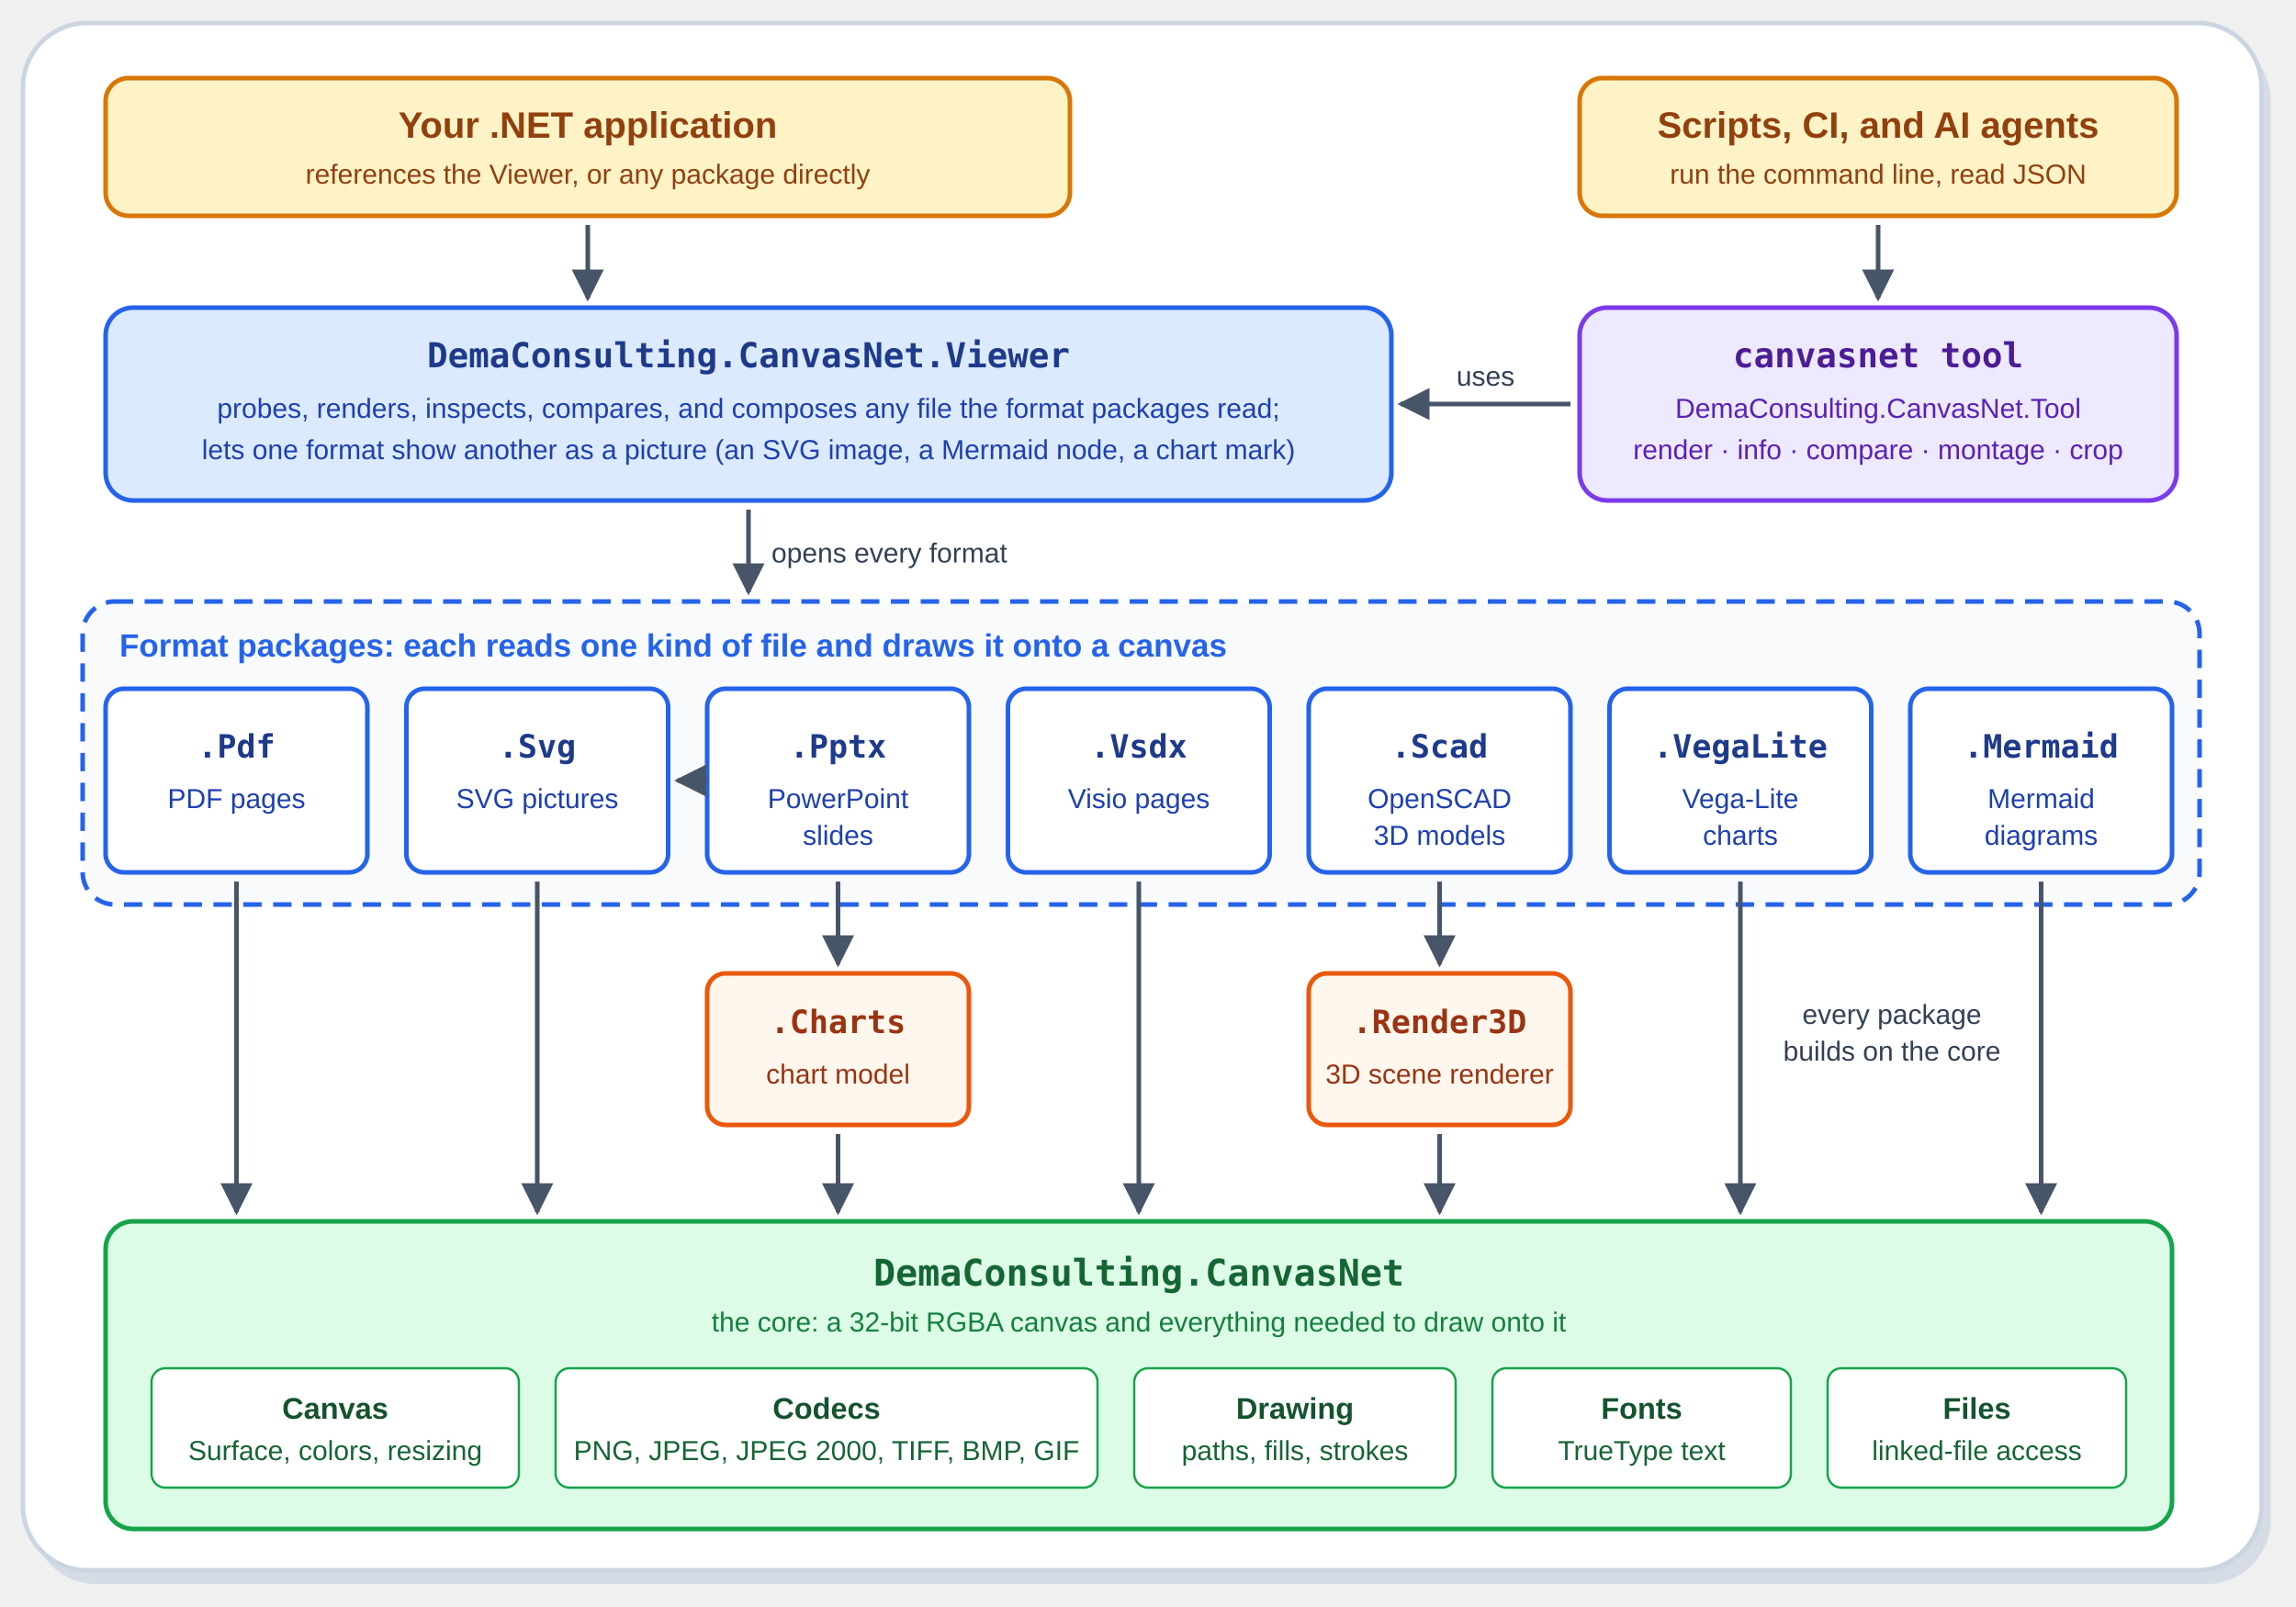
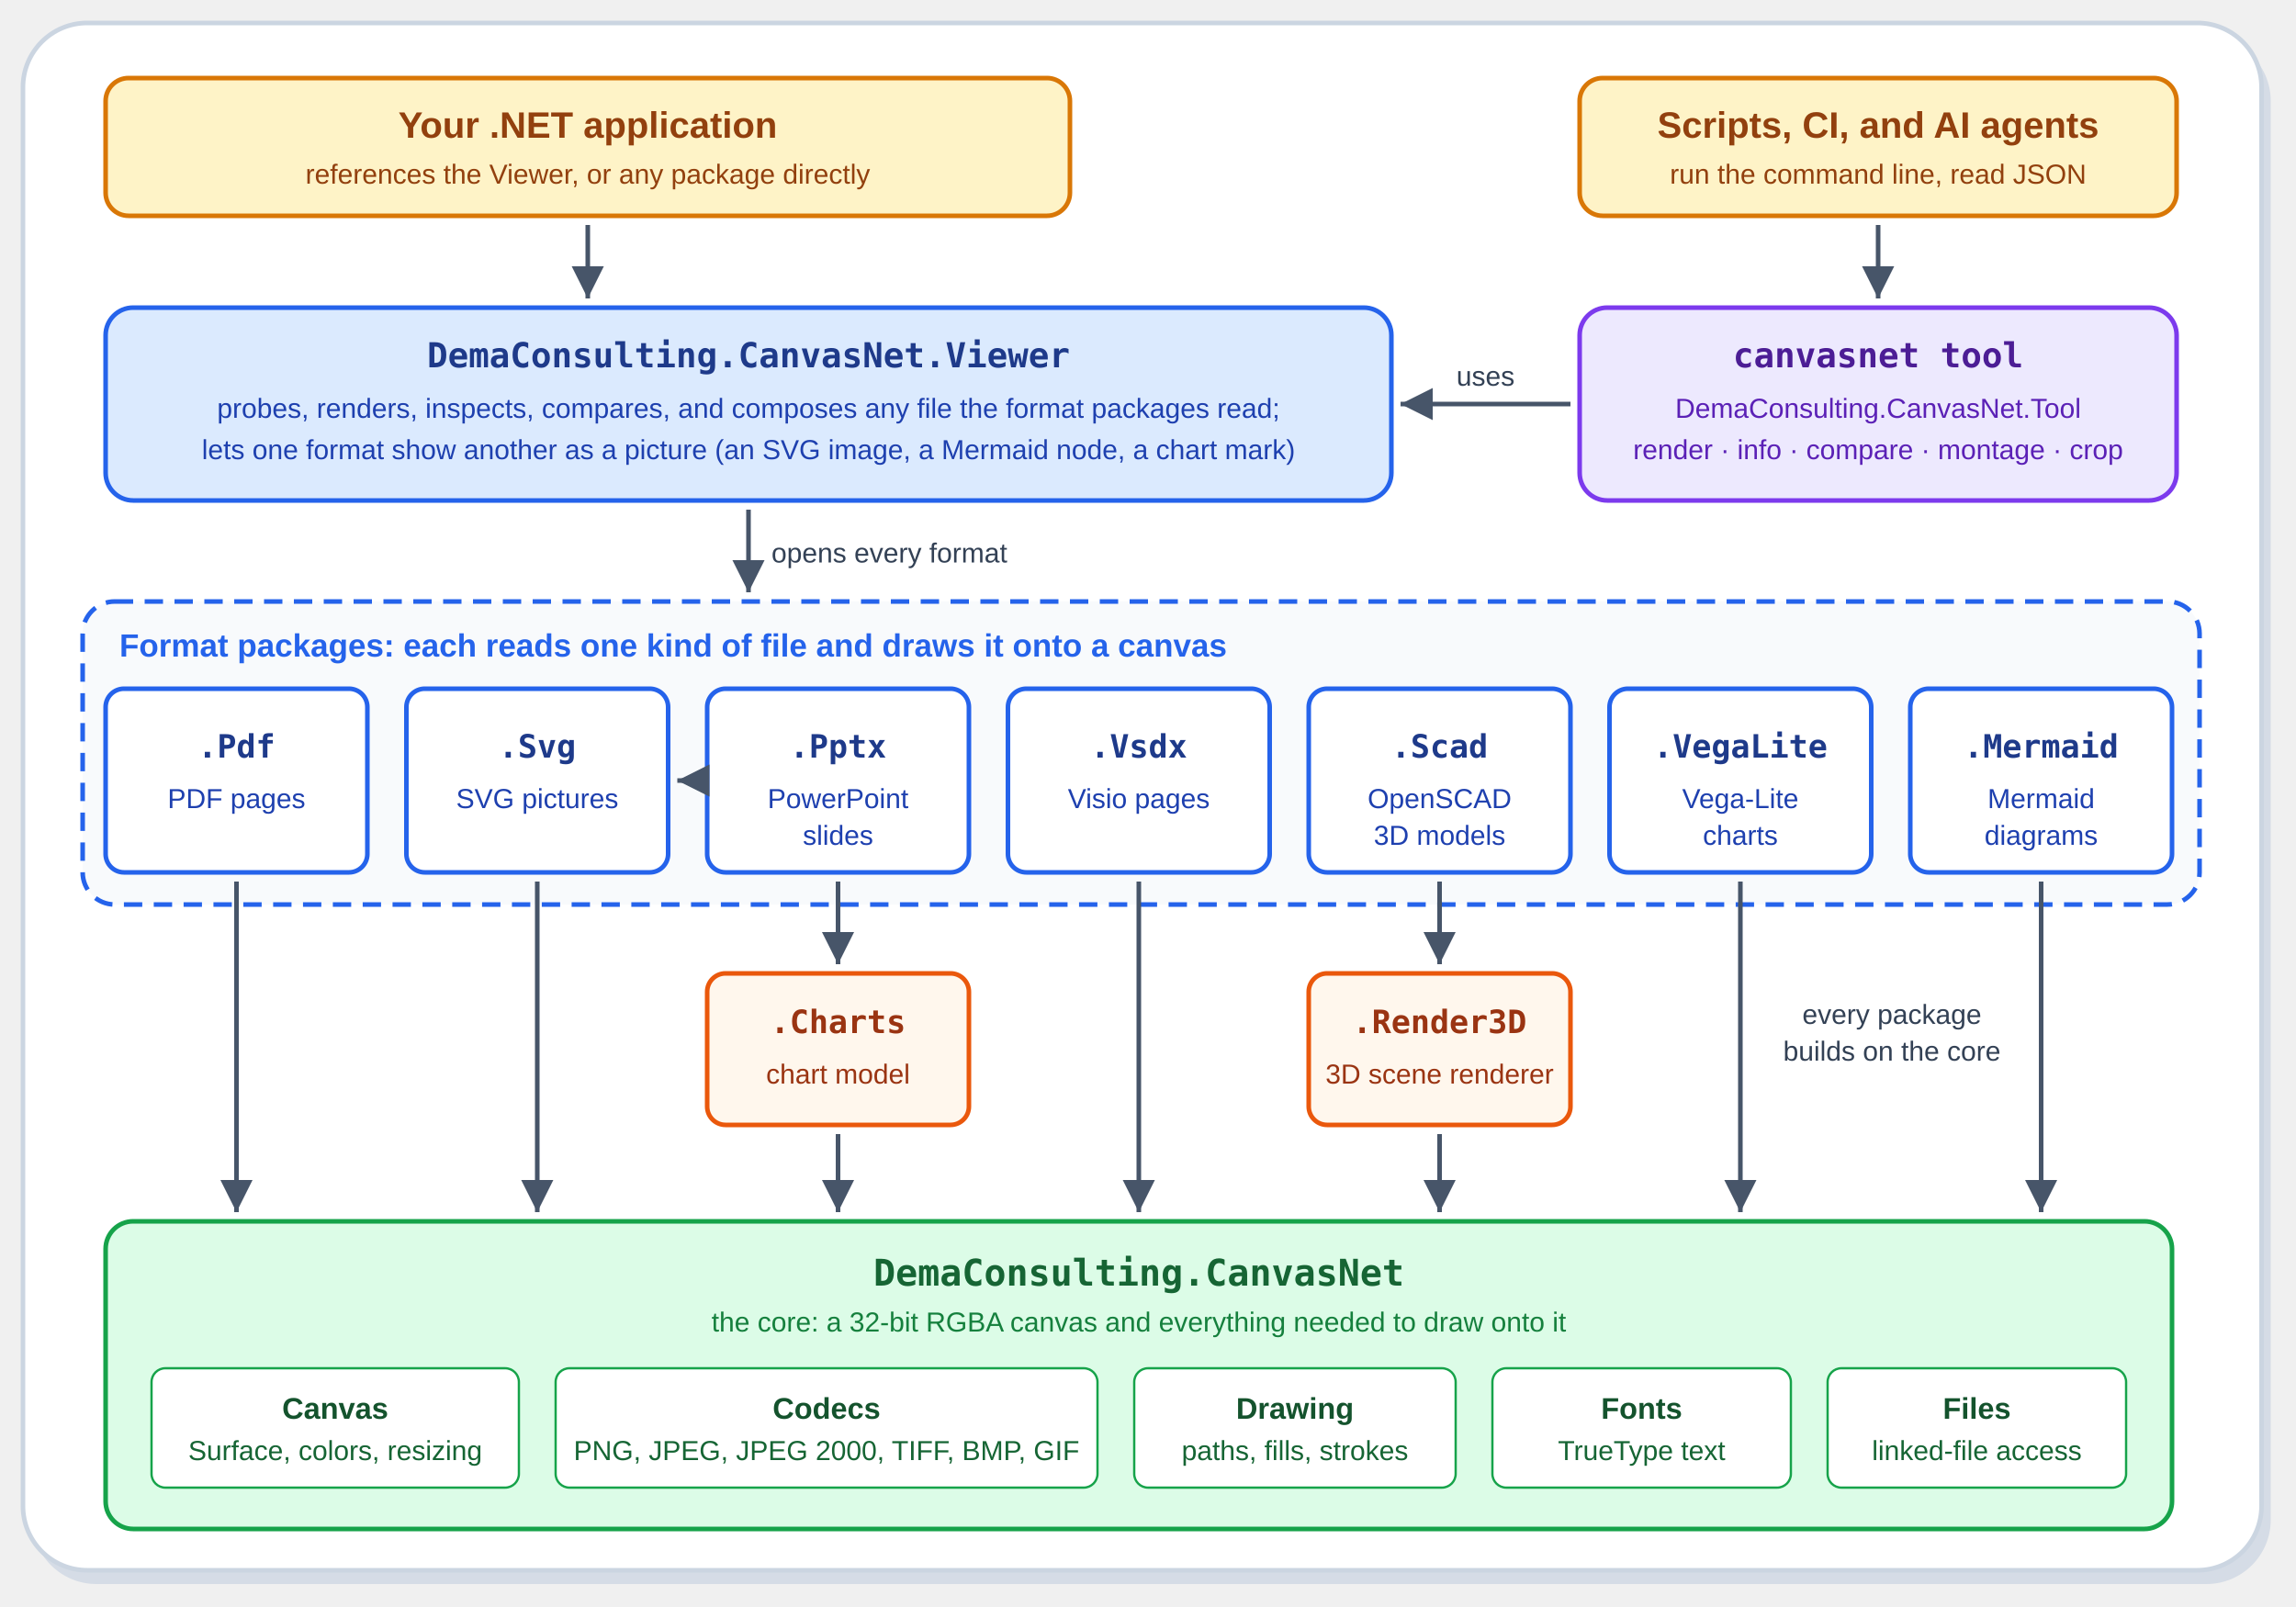
<svg xmlns="http://www.w3.org/2000/svg" width="1000" height="700" viewBox="0 0 1000 700" font-family="Segoe UI, Arial, sans-serif">
  <defs>
-     <marker id="a" viewBox="0 0 10 10" refX="9" refY="5" markerWidth="7" markerHeight="7" orient="auto-start-reverse">
+     <marker id="a" viewBox="0 0 10 10" refX="10" refY="5" markerWidth="7" markerHeight="7" orient="auto-start-reverse">
      <path d="M0,0 L10,5 L0,10 z" fill="#475569" />
    </marker>
  </defs>
  <rect x="14" y="16" width="975" height="674" rx="28" fill="#d5dce6" />
  <rect x="10" y="10" width="975" height="674" rx="28" fill="#ffffff" stroke="#cbd5e1" stroke-width="2" />
  <g transform="translate(46,34)">
    <rect x="0" y="0" width="420" height="60" rx="10" fill="#fef3c7" stroke="#d97706" stroke-width="2" />
    <text x="210" y="26" font-size="16" font-weight="600" fill="#92400e" text-anchor="middle">Your .NET application</text>
    <text x="210" y="46" font-size="12" fill="#92400e" text-anchor="middle">references the Viewer, or any package directly</text>
    <rect x="642" y="0" width="260" height="60" rx="10" fill="#fef3c7" stroke="#d97706" stroke-width="2" />
    <text x="772" y="26" font-size="16" font-weight="600" fill="#92400e" text-anchor="middle">Scripts, CI, and AI agents</text>
    <text x="772" y="46" font-size="12" fill="#92400e" text-anchor="middle">run the command line, read JSON</text>
    <line x1="210" y1="64" x2="210" y2="96" stroke="#475569" stroke-width="2" marker-end="url(#a)" />
    <line x1="772" y1="64" x2="772" y2="96" stroke="#475569" stroke-width="2" marker-end="url(#a)" />
    <rect x="0" y="100" width="560" height="84" rx="12" fill="#dbeafe" stroke="#2563eb" stroke-width="2" />
    <text x="280" y="126" font-size="15" font-family="Consolas, monospace" font-weight="600" fill="#1e3a8a" text-anchor="middle">DemaConsulting.CanvasNet.Viewer</text>
    <text x="280" y="148" font-size="12" fill="#1e40af" text-anchor="middle">probes, renders, inspects, compares, and composes any file the format packages read;</text>
    <text x="280" y="166" font-size="12" fill="#1e40af" text-anchor="middle">lets one format show another as a picture (an SVG image, a Mermaid node, a chart mark)</text>
    <rect x="642" y="100" width="260" height="84" rx="12" fill="#ede9fe" stroke="#7c3aed" stroke-width="2" />
    <text x="772" y="126" font-size="15" font-family="Consolas, monospace" font-weight="600" fill="#4c1d95" text-anchor="middle">canvasnet tool</text>
    <text x="772" y="148" font-size="12" fill="#5b21b6" text-anchor="middle">DemaConsulting.CanvasNet.Tool</text>
    <text x="772" y="166" font-size="12" fill="#5b21b6" text-anchor="middle">render · info · compare · montage · crop</text>
    <line x1="638" y1="142" x2="564" y2="142" stroke="#475569" stroke-width="2" marker-end="url(#a)" />
    <text x="601" y="134" font-size="12" fill="#334155" text-anchor="middle">uses</text>
    <line x1="280" y1="188" x2="280" y2="224" stroke="#475569" stroke-width="2" marker-end="url(#a)" />
    <text x="290" y="211" font-size="12" fill="#334155">opens every format</text>
    <rect x="-10" y="228" width="922" height="132" rx="14" fill="#f8fafc" stroke="#2563eb" stroke-width="2" stroke-dasharray="8 5" />
    <text x="6" y="252" font-size="14" font-weight="600" fill="#2563eb">Format packages: each reads one kind of file and draws it onto a canvas</text>
    <rect x="0" y="266" width="114" height="80" rx="8" fill="#ffffff" stroke="#2563eb" stroke-width="2" />
    <text x="57" y="296" font-size="14" font-family="Consolas, monospace" font-weight="600" fill="#1e3a8a" text-anchor="middle">.Pdf</text>
    <text x="57" y="318" font-size="12" fill="#1e40af" text-anchor="middle">PDF pages</text>
    <rect x="131" y="266" width="114" height="80" rx="8" fill="#ffffff" stroke="#2563eb" stroke-width="2" />
    <text x="188" y="296" font-size="14" font-family="Consolas, monospace" font-weight="600" fill="#1e3a8a" text-anchor="middle">.Svg</text>
    <text x="188" y="318" font-size="12" fill="#1e40af" text-anchor="middle">SVG pictures</text>
    <rect x="262" y="266" width="114" height="80" rx="8" fill="#ffffff" stroke="#2563eb" stroke-width="2" />
    <text x="319" y="296" font-size="14" font-family="Consolas, monospace" font-weight="600" fill="#1e3a8a" text-anchor="middle">.Pptx</text>
    <text x="319" y="318" font-size="12" fill="#1e40af" text-anchor="middle">PowerPoint</text>
    <text x="319" y="334" font-size="12" fill="#1e40af" text-anchor="middle">slides</text>
    <line x1="262" y1="306" x2="249" y2="306" stroke="#475569" stroke-width="2" marker-end="url(#a)" />
    <rect x="393" y="266" width="114" height="80" rx="8" fill="#ffffff" stroke="#2563eb" stroke-width="2" />
    <text x="450" y="296" font-size="14" font-family="Consolas, monospace" font-weight="600" fill="#1e3a8a" text-anchor="middle">.Vsdx</text>
    <text x="450" y="318" font-size="12" fill="#1e40af" text-anchor="middle">Visio pages</text>
    <rect x="524" y="266" width="114" height="80" rx="8" fill="#ffffff" stroke="#2563eb" stroke-width="2" />
    <text x="581" y="296" font-size="14" font-family="Consolas, monospace" font-weight="600" fill="#1e3a8a" text-anchor="middle">.Scad</text>
    <text x="581" y="318" font-size="12" fill="#1e40af" text-anchor="middle">OpenSCAD</text>
    <text x="581" y="334" font-size="12" fill="#1e40af" text-anchor="middle">3D models</text>
    <rect x="655" y="266" width="114" height="80" rx="8" fill="#ffffff" stroke="#2563eb" stroke-width="2" />
    <text x="712" y="296" font-size="14" font-family="Consolas, monospace" font-weight="600" fill="#1e3a8a" text-anchor="middle">.VegaLite</text>
    <text x="712" y="318" font-size="12" fill="#1e40af" text-anchor="middle">Vega-Lite</text>
    <text x="712" y="334" font-size="12" fill="#1e40af" text-anchor="middle">charts</text>
    <rect x="786" y="266" width="114" height="80" rx="8" fill="#ffffff" stroke="#2563eb" stroke-width="2" />
    <text x="843" y="296" font-size="14" font-family="Consolas, monospace" font-weight="600" fill="#1e3a8a" text-anchor="middle">.Mermaid</text>
    <text x="843" y="318" font-size="12" fill="#1e40af" text-anchor="middle">Mermaid</text>
    <text x="843" y="334" font-size="12" fill="#1e40af" text-anchor="middle">diagrams</text>
    <line x1="319" y1="350" x2="319" y2="386" stroke="#475569" stroke-width="2" marker-end="url(#a)" />
    <rect x="262" y="390" width="114" height="66" rx="8" fill="#fff7ed" stroke="#ea580c" stroke-width="2" />
    <text x="319" y="416" font-size="14" font-family="Consolas, monospace" font-weight="600" fill="#9a3412" text-anchor="middle">.Charts</text>
    <text x="319" y="438" font-size="12" fill="#9a3412" text-anchor="middle">chart model</text>
    <line x1="581" y1="350" x2="581" y2="386" stroke="#475569" stroke-width="2" marker-end="url(#a)" />
    <rect x="524" y="390" width="114" height="66" rx="8" fill="#fff7ed" stroke="#ea580c" stroke-width="2" />
    <text x="581" y="416" font-size="14" font-family="Consolas, monospace" font-weight="600" fill="#9a3412" text-anchor="middle">.Render3D</text>
    <text x="581" y="438" font-size="12" fill="#9a3412" text-anchor="middle">3D scene renderer</text>
    <line x1="57" y1="350" x2="57" y2="494" stroke="#475569" stroke-width="2" marker-end="url(#a)" />
    <line x1="188" y1="350" x2="188" y2="494" stroke="#475569" stroke-width="2" marker-end="url(#a)" />
    <line x1="319" y1="460" x2="319" y2="494" stroke="#475569" stroke-width="2" marker-end="url(#a)" />
    <line x1="450" y1="350" x2="450" y2="494" stroke="#475569" stroke-width="2" marker-end="url(#a)" />
    <line x1="581" y1="460" x2="581" y2="494" stroke="#475569" stroke-width="2" marker-end="url(#a)" />
    <line x1="712" y1="350" x2="712" y2="494" stroke="#475569" stroke-width="2" marker-end="url(#a)" />
    <line x1="843" y1="350" x2="843" y2="494" stroke="#475569" stroke-width="2" marker-end="url(#a)" />
    <text x="778" y="412" font-size="12" fill="#334155" text-anchor="middle">every package</text>
    <text x="778" y="428" font-size="12" fill="#334155" text-anchor="middle">builds on the core</text>
    <rect x="0" y="498" width="900" height="134" rx="12" fill="#dcfce7" stroke="#16a34a" stroke-width="2" />
    <text x="450" y="526" font-size="16" font-family="Consolas, monospace" font-weight="600" fill="#166534" text-anchor="middle">DemaConsulting.CanvasNet</text>
    <text x="450" y="546" font-size="12" fill="#15803d" text-anchor="middle">the core: a 32-bit RGBA canvas and everything needed to draw onto it</text>
    <rect x="20" y="562" width="160" height="52" rx="6" fill="#ffffff" stroke="#16a34a" />
    <text x="100" y="584" font-size="13" font-weight="600" fill="#14532d" text-anchor="middle">Canvas</text>
    <text x="100" y="602" font-size="12" fill="#166534" text-anchor="middle">Surface, colors, resizing</text>
    <rect x="196" y="562" width="236" height="52" rx="6" fill="#ffffff" stroke="#16a34a" />
    <text x="314" y="584" font-size="13" font-weight="600" fill="#14532d" text-anchor="middle">Codecs</text>
    <text x="314" y="602" font-size="12" fill="#166534" text-anchor="middle">PNG, JPEG, JPEG 2000, TIFF, BMP, GIF</text>
    <rect x="448" y="562" width="140" height="52" rx="6" fill="#ffffff" stroke="#16a34a" />
    <text x="518" y="584" font-size="13" font-weight="600" fill="#14532d" text-anchor="middle">Drawing</text>
    <text x="518" y="602" font-size="12" fill="#166534" text-anchor="middle">paths, fills, strokes</text>
    <rect x="604" y="562" width="130" height="52" rx="6" fill="#ffffff" stroke="#16a34a" />
    <text x="669" y="584" font-size="13" font-weight="600" fill="#14532d" text-anchor="middle">Fonts</text>
    <text x="669" y="602" font-size="12" fill="#166534" text-anchor="middle">TrueType text</text>
    <rect x="750" y="562" width="130" height="52" rx="6" fill="#ffffff" stroke="#16a34a" />
    <text x="815" y="584" font-size="13" font-weight="600" fill="#14532d" text-anchor="middle">Files</text>
    <text x="815" y="602" font-size="12" fill="#166534" text-anchor="middle">linked-file access</text>
  </g>
</svg>
